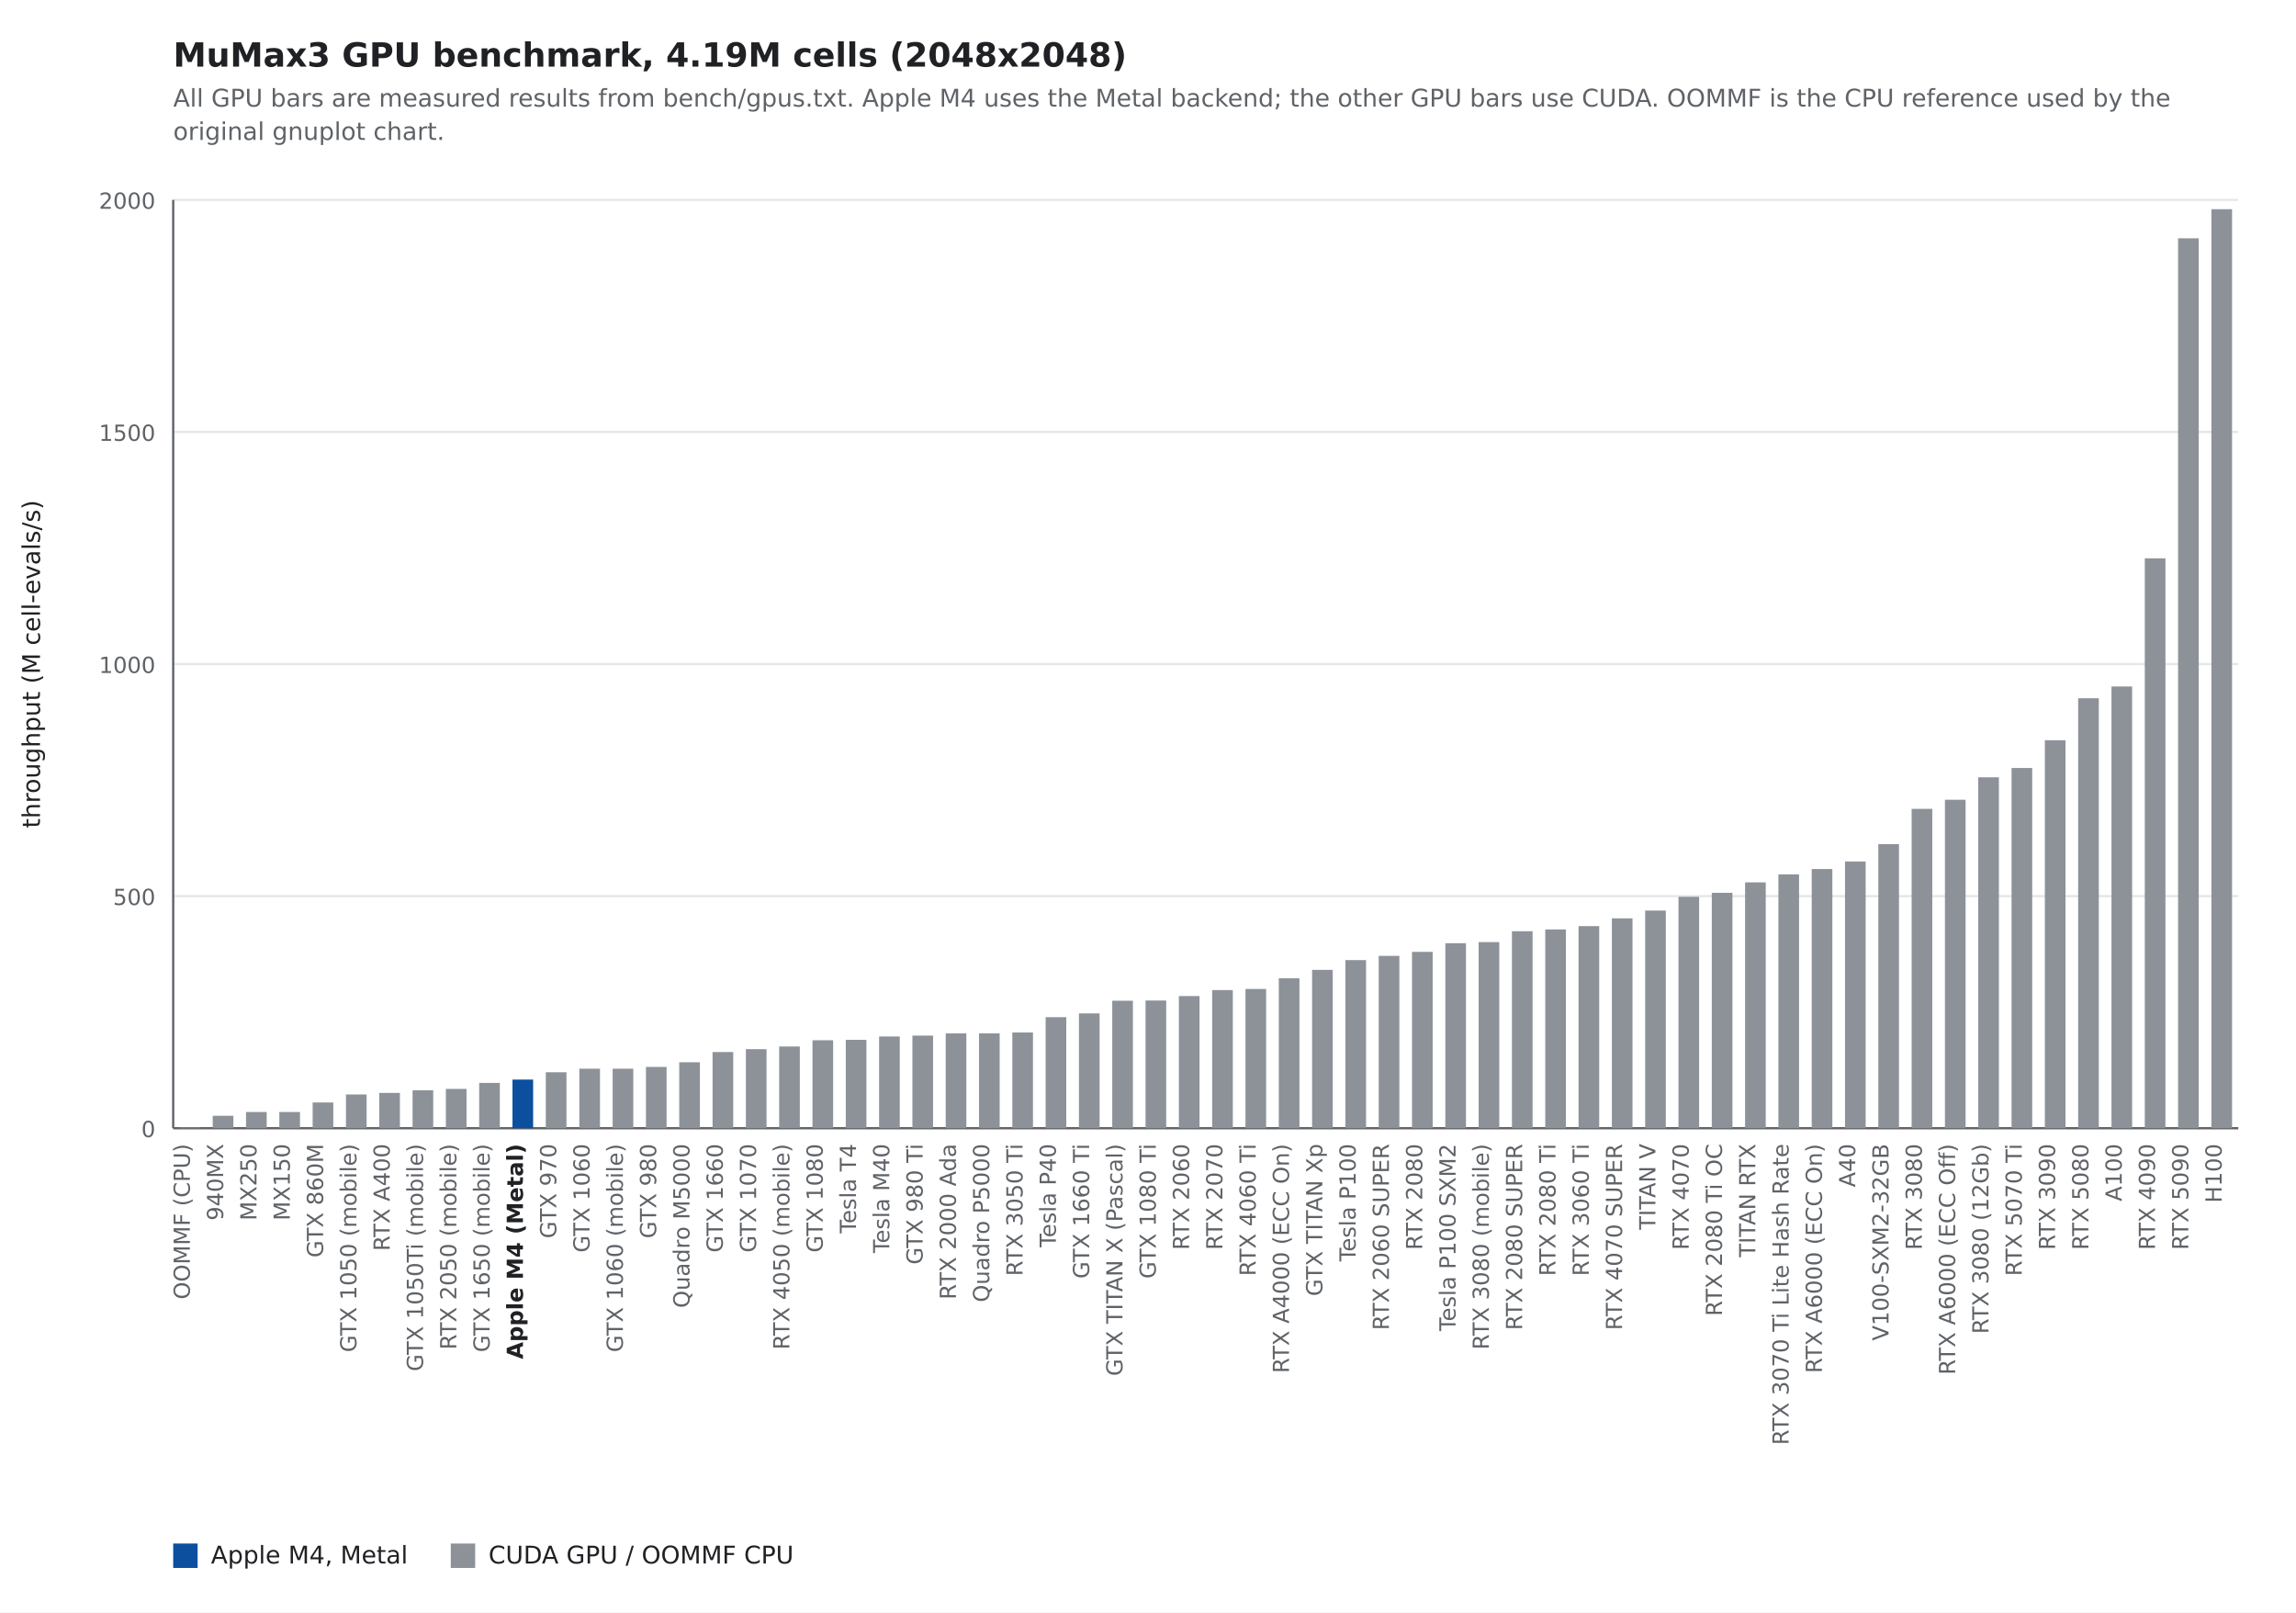
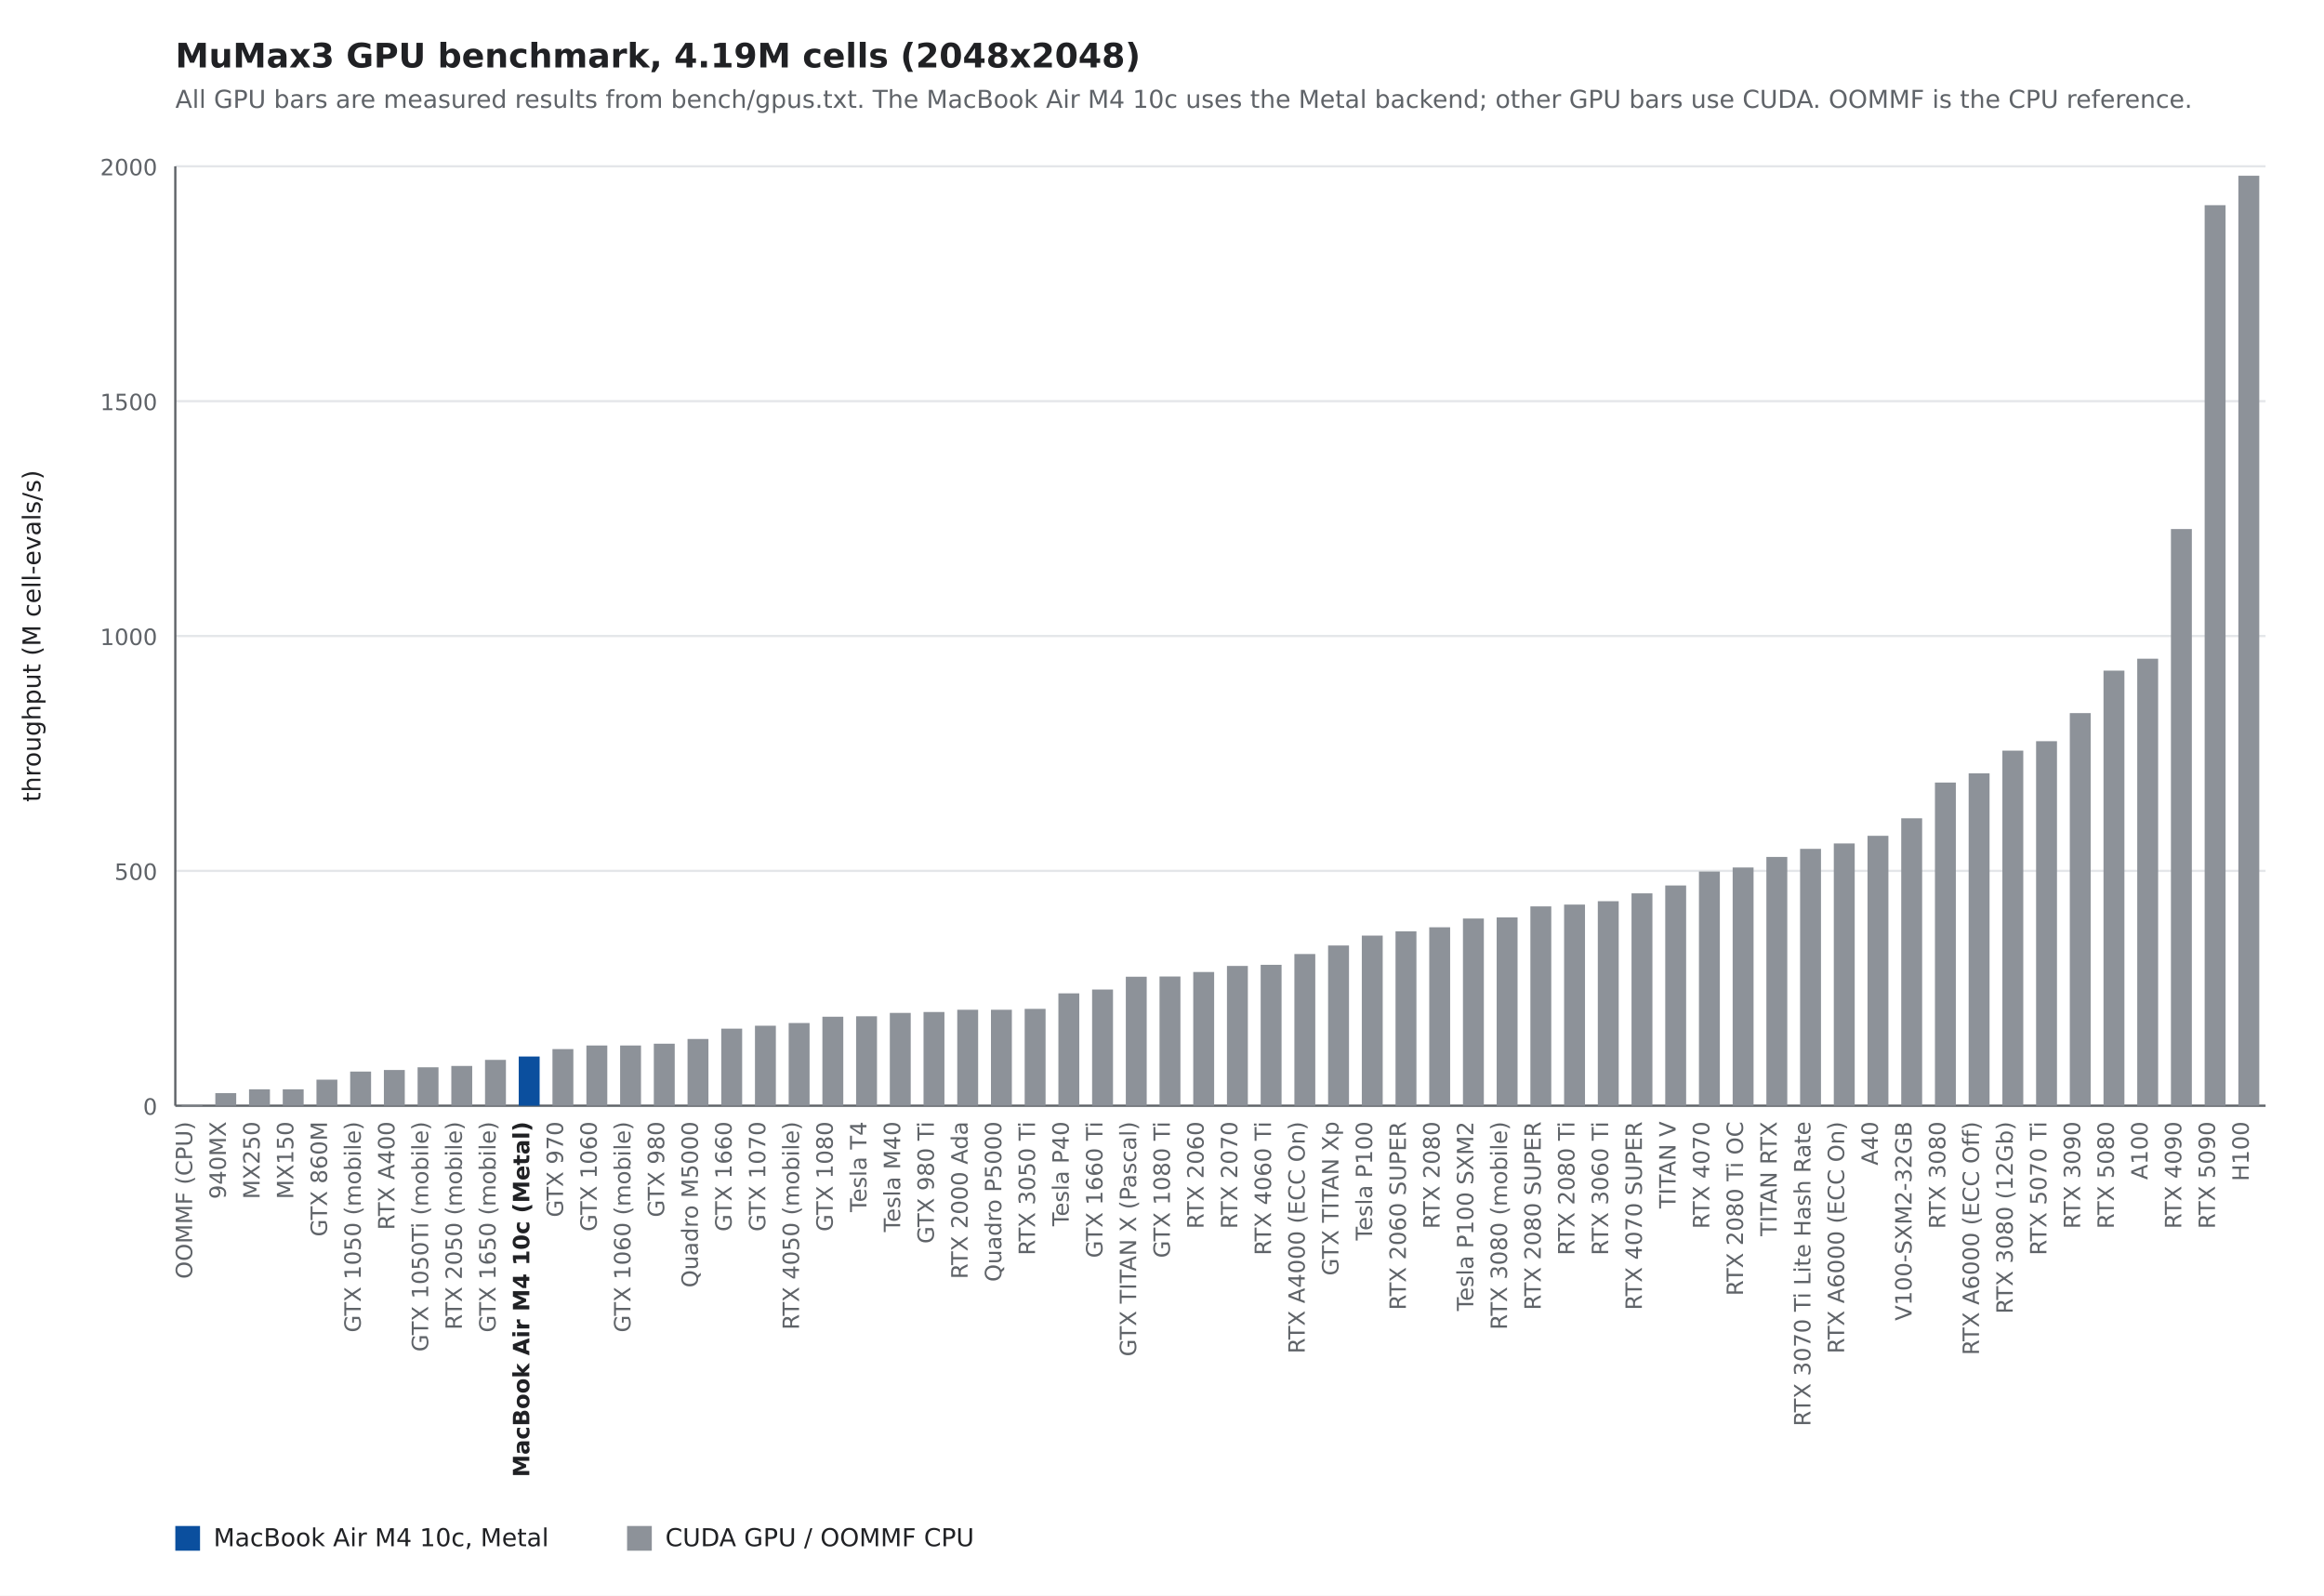
- <svg xmlns="http://www.w3.org/2000/svg" width="1034" height="726" viewBox="0 0 1034 726">
+ <svg xmlns="http://www.w3.org/2000/svg" width="1034" height="710" viewBox="0 0 1034 710">
  <defs>
    <pattern id="hatch" width="5" height="5" patternTransform="rotate(45)" patternUnits="userSpaceOnUse">
      <line x1="0" y1="0" x2="0" y2="5" stroke="#ffffff" stroke-width="2.1" />
    </pattern>
  </defs>
-   <rect width="1034" height="726" fill="#ffffff" />
+   <rect width="1034" height="710" fill="#ffffff" />
  <text x="78" y="30" font-family="DejaVu Sans, Helvetica, Arial, sans-serif" font-size="15" font-weight="600" fill="#202124">MuMax3 GPU benchmark, 4.19M cells (2048x2048)</text>
-   <text x="78" y="48" font-family="DejaVu Sans, Helvetica, Arial, sans-serif" font-size="11" fill="#5f6368">All GPU bars are measured results from bench/gpus.txt. Apple M4 uses the Metal backend; the other GPU bars use CUDA. OOMMF is the CPU reference used by the</text>
-   <text x="78" y="63" font-family="DejaVu Sans, Helvetica, Arial, sans-serif" font-size="11" fill="#5f6368">original gnuplot chart.</text>
-   <line x1="78" y1="508.0" x2="1008" y2="508.0" stroke="#e4e6e9" stroke-width="1" />
-   <text x="70" y="512.0" font-family="DejaVu Sans, Helvetica, Arial, sans-serif" font-size="10" fill="#5f6368" text-anchor="end">0</text>
-   <line x1="78" y1="403.5" x2="1008" y2="403.5" stroke="#e4e6e9" stroke-width="1" />
-   <text x="70" y="407.5" font-family="DejaVu Sans, Helvetica, Arial, sans-serif" font-size="10" fill="#5f6368" text-anchor="end">500</text>
-   <line x1="78" y1="299.0" x2="1008" y2="299.0" stroke="#e4e6e9" stroke-width="1" />
-   <text x="70" y="303.0" font-family="DejaVu Sans, Helvetica, Arial, sans-serif" font-size="10" fill="#5f6368" text-anchor="end">1000</text>
-   <line x1="78" y1="194.5" x2="1008" y2="194.5" stroke="#e4e6e9" stroke-width="1" />
-   <text x="70" y="198.5" font-family="DejaVu Sans, Helvetica, Arial, sans-serif" font-size="10" fill="#5f6368" text-anchor="end">1500</text>
-   <line x1="78" y1="90.0" x2="1008" y2="90.0" stroke="#e4e6e9" stroke-width="1" />
-   <text x="70" y="94.0" font-family="DejaVu Sans, Helvetica, Arial, sans-serif" font-size="10" fill="#5f6368" text-anchor="end">2000</text>
-   <line x1="78" y1="90" x2="78" y2="508" stroke="#5f6368" stroke-width="1" />
-   <line x1="78" y1="508" x2="1008" y2="508" stroke="#5f6368" stroke-width="1" />
-   <text x="18" y="299.0" font-family="DejaVu Sans, Helvetica, Arial, sans-serif" font-size="11" fill="#202124" text-anchor="middle" transform="rotate(-90 18 299.0)">throughput (M cell-evals/s)</text>
-   <rect x="80.8" y="507.7" width="9.3" height="0.3" fill="#8d9299" />
-   <text x="85.5" y="515.0" font-family="DejaVu Sans, Helvetica, Arial, sans-serif" font-size="10" fill="#5f6368" text-anchor="end" transform="rotate(-90 85.5 515.0)">OOMMF (CPU)</text>
-   <rect x="95.8" y="502.4" width="9.3" height="5.6" fill="#8d9299" />
-   <text x="100.5" y="515.0" font-family="DejaVu Sans, Helvetica, Arial, sans-serif" font-size="10" fill="#5f6368" text-anchor="end" transform="rotate(-90 100.5 515.0)">940MX</text>
-   <rect x="110.8" y="500.7" width="9.3" height="7.3" fill="#8d9299" />
-   <text x="115.5" y="515.0" font-family="DejaVu Sans, Helvetica, Arial, sans-serif" font-size="10" fill="#5f6368" text-anchor="end" transform="rotate(-90 115.5 515.0)">MX250</text>
-   <rect x="125.8" y="500.7" width="9.3" height="7.3" fill="#8d9299" />
-   <text x="130.5" y="515.0" font-family="DejaVu Sans, Helvetica, Arial, sans-serif" font-size="10" fill="#5f6368" text-anchor="end" transform="rotate(-90 130.5 515.0)">MX150</text>
-   <rect x="140.8" y="496.4" width="9.3" height="11.6" fill="#8d9299" />
-   <text x="145.5" y="515.0" font-family="DejaVu Sans, Helvetica, Arial, sans-serif" font-size="10" fill="#5f6368" text-anchor="end" transform="rotate(-90 145.5 515.0)">GTX 860M</text>
-   <rect x="155.8" y="492.8" width="9.3" height="15.2" fill="#8d9299" />
-   <text x="160.5" y="515.0" font-family="DejaVu Sans, Helvetica, Arial, sans-serif" font-size="10" fill="#5f6368" text-anchor="end" transform="rotate(-90 160.5 515.0)">GTX 1050 (mobile)</text>
-   <rect x="170.8" y="492.1" width="9.3" height="15.9" fill="#8d9299" />
-   <text x="175.5" y="515.0" font-family="DejaVu Sans, Helvetica, Arial, sans-serif" font-size="10" fill="#5f6368" text-anchor="end" transform="rotate(-90 175.5 515.0)">RTX A400</text>
-   <rect x="185.8" y="490.9" width="9.3" height="17.1" fill="#8d9299" />
-   <text x="190.5" y="515.0" font-family="DejaVu Sans, Helvetica, Arial, sans-serif" font-size="10" fill="#5f6368" text-anchor="end" transform="rotate(-90 190.5 515.0)">GTX 1050Ti (mobile)</text>
-   <rect x="200.8" y="490.3" width="9.3" height="17.7" fill="#8d9299" />
-   <text x="205.5" y="515.0" font-family="DejaVu Sans, Helvetica, Arial, sans-serif" font-size="10" fill="#5f6368" text-anchor="end" transform="rotate(-90 205.5 515.0)">RTX 2050 (mobile)</text>
-   <rect x="215.8" y="487.6" width="9.3" height="20.4" fill="#8d9299" />
-   <text x="220.5" y="515.0" font-family="DejaVu Sans, Helvetica, Arial, sans-serif" font-size="10" fill="#5f6368" text-anchor="end" transform="rotate(-90 220.5 515.0)">GTX 1650 (mobile)</text>
-   <rect x="230.8" y="486.1" width="9.3" height="21.9" fill="#0b4f9e" />
-   <text x="235.5" y="515.0" font-family="DejaVu Sans, Helvetica, Arial, sans-serif" font-size="10" fill="#202124" font-weight="600" text-anchor="end" transform="rotate(-90 235.5 515.0)">Apple M4 (Metal)</text>
-   <rect x="245.8" y="482.8" width="9.3" height="25.2" fill="#8d9299" />
-   <text x="250.5" y="515.0" font-family="DejaVu Sans, Helvetica, Arial, sans-serif" font-size="10" fill="#5f6368" text-anchor="end" transform="rotate(-90 250.5 515.0)">GTX 970</text>
-   <rect x="260.9" y="481.2" width="9.3" height="26.8" fill="#8d9299" />
-   <text x="265.5" y="515.0" font-family="DejaVu Sans, Helvetica, Arial, sans-serif" font-size="10" fill="#5f6368" text-anchor="end" transform="rotate(-90 265.5 515.0)">GTX 1060</text>
-   <rect x="275.9" y="481.2" width="9.3" height="26.8" fill="#8d9299" />
-   <text x="280.5" y="515.0" font-family="DejaVu Sans, Helvetica, Arial, sans-serif" font-size="10" fill="#5f6368" text-anchor="end" transform="rotate(-90 280.5 515.0)">GTX 1060 (mobile)</text>
-   <rect x="290.9" y="480.4" width="9.3" height="27.6" fill="#8d9299" />
-   <text x="295.5" y="515.0" font-family="DejaVu Sans, Helvetica, Arial, sans-serif" font-size="10" fill="#5f6368" text-anchor="end" transform="rotate(-90 295.5 515.0)">GTX 980</text>
-   <rect x="305.9" y="478.3" width="9.3" height="29.7" fill="#8d9299" />
-   <text x="310.5" y="515.0" font-family="DejaVu Sans, Helvetica, Arial, sans-serif" font-size="10" fill="#5f6368" text-anchor="end" transform="rotate(-90 310.5 515.0)">Quadro M5000</text>
-   <rect x="320.9" y="473.7" width="9.3" height="34.3" fill="#8d9299" />
-   <text x="325.5" y="515.0" font-family="DejaVu Sans, Helvetica, Arial, sans-serif" font-size="10" fill="#5f6368" text-anchor="end" transform="rotate(-90 325.5 515.0)">GTX 1660</text>
-   <rect x="335.9" y="472.4" width="9.3" height="35.6" fill="#8d9299" />
-   <text x="340.5" y="515.0" font-family="DejaVu Sans, Helvetica, Arial, sans-serif" font-size="10" fill="#5f6368" text-anchor="end" transform="rotate(-90 340.5 515.0)">GTX 1070</text>
-   <rect x="350.9" y="471.2" width="9.3" height="36.8" fill="#8d9299" />
-   <text x="355.5" y="515.0" font-family="DejaVu Sans, Helvetica, Arial, sans-serif" font-size="10" fill="#5f6368" text-anchor="end" transform="rotate(-90 355.5 515.0)">RTX 4050 (mobile)</text>
-   <rect x="365.9" y="468.4" width="9.3" height="39.6" fill="#8d9299" />
-   <text x="370.5" y="515.0" font-family="DejaVu Sans, Helvetica, Arial, sans-serif" font-size="10" fill="#5f6368" text-anchor="end" transform="rotate(-90 370.5 515.0)">GTX 1080</text>
-   <rect x="380.9" y="468.2" width="9.3" height="39.8" fill="#8d9299" />
-   <text x="385.5" y="515.0" font-family="DejaVu Sans, Helvetica, Arial, sans-serif" font-size="10" fill="#5f6368" text-anchor="end" transform="rotate(-90 385.5 515.0)">Tesla T4</text>
-   <rect x="395.9" y="466.7" width="9.3" height="41.3" fill="#8d9299" />
-   <text x="400.5" y="515.0" font-family="DejaVu Sans, Helvetica, Arial, sans-serif" font-size="10" fill="#5f6368" text-anchor="end" transform="rotate(-90 400.5 515.0)">Tesla M40</text>
-   <rect x="410.9" y="466.3" width="9.3" height="41.7" fill="#8d9299" />
-   <text x="415.5" y="515.0" font-family="DejaVu Sans, Helvetica, Arial, sans-serif" font-size="10" fill="#5f6368" text-anchor="end" transform="rotate(-90 415.5 515.0)">GTX 980 Ti</text>
-   <rect x="425.9" y="465.3" width="9.3" height="42.7" fill="#8d9299" />
-   <text x="430.5" y="515.0" font-family="DejaVu Sans, Helvetica, Arial, sans-serif" font-size="10" fill="#5f6368" text-anchor="end" transform="rotate(-90 430.5 515.0)">RTX 2000 Ada</text>
-   <rect x="440.9" y="465.3" width="9.3" height="42.7" fill="#8d9299" />
-   <text x="445.5" y="515.0" font-family="DejaVu Sans, Helvetica, Arial, sans-serif" font-size="10" fill="#5f6368" text-anchor="end" transform="rotate(-90 445.5 515.0)">Quadro P5000</text>
-   <rect x="455.9" y="464.9" width="9.3" height="43.1" fill="#8d9299" />
-   <text x="460.5" y="515.0" font-family="DejaVu Sans, Helvetica, Arial, sans-serif" font-size="10" fill="#5f6368" text-anchor="end" transform="rotate(-90 460.5 515.0)">RTX 3050 Ti</text>
-   <rect x="470.9" y="458.0" width="9.3" height="50.0" fill="#8d9299" />
-   <text x="475.5" y="515.0" font-family="DejaVu Sans, Helvetica, Arial, sans-serif" font-size="10" fill="#5f6368" text-anchor="end" transform="rotate(-90 475.5 515.0)">Tesla P40</text>
-   <rect x="485.9" y="456.3" width="9.3" height="51.7" fill="#8d9299" />
-   <text x="490.5" y="515.0" font-family="DejaVu Sans, Helvetica, Arial, sans-serif" font-size="10" fill="#5f6368" text-anchor="end" transform="rotate(-90 490.5 515.0)">GTX 1660 Ti</text>
-   <rect x="500.9" y="450.6" width="9.3" height="57.4" fill="#8d9299" />
-   <text x="505.5" y="515.0" font-family="DejaVu Sans, Helvetica, Arial, sans-serif" font-size="10" fill="#5f6368" text-anchor="end" transform="rotate(-90 505.5 515.0)">GTX TITAN X (Pascal)</text>
-   <rect x="515.9" y="450.5" width="9.3" height="57.5" fill="#8d9299" />
-   <text x="520.5" y="515.0" font-family="DejaVu Sans, Helvetica, Arial, sans-serif" font-size="10" fill="#5f6368" text-anchor="end" transform="rotate(-90 520.5 515.0)">GTX 1080 Ti</text>
-   <rect x="530.9" y="448.5" width="9.3" height="59.5" fill="#8d9299" />
-   <text x="535.5" y="515.0" font-family="DejaVu Sans, Helvetica, Arial, sans-serif" font-size="10" fill="#5f6368" text-anchor="end" transform="rotate(-90 535.5 515.0)">RTX 2060</text>
-   <rect x="545.9" y="445.8" width="9.3" height="62.2" fill="#8d9299" />
-   <text x="550.5" y="515.0" font-family="DejaVu Sans, Helvetica, Arial, sans-serif" font-size="10" fill="#5f6368" text-anchor="end" transform="rotate(-90 550.5 515.0)">RTX 2070</text>
-   <rect x="560.9" y="445.3" width="9.3" height="62.7" fill="#8d9299" />
-   <text x="565.5" y="515.0" font-family="DejaVu Sans, Helvetica, Arial, sans-serif" font-size="10" fill="#5f6368" text-anchor="end" transform="rotate(-90 565.5 515.0)">RTX 4060 Ti</text>
-   <rect x="575.9" y="440.5" width="9.3" height="67.5" fill="#8d9299" />
-   <text x="580.5" y="515.0" font-family="DejaVu Sans, Helvetica, Arial, sans-serif" font-size="10" fill="#5f6368" text-anchor="end" transform="rotate(-90 580.5 515.0)">RTX A4000 (ECC On)</text>
-   <rect x="590.9" y="436.7" width="9.3" height="71.3" fill="#8d9299" />
-   <text x="595.5" y="515.0" font-family="DejaVu Sans, Helvetica, Arial, sans-serif" font-size="10" fill="#5f6368" text-anchor="end" transform="rotate(-90 595.5 515.0)">GTX TITAN Xp</text>
-   <rect x="605.9" y="432.3" width="9.3" height="75.7" fill="#8d9299" />
-   <text x="610.5" y="515.0" font-family="DejaVu Sans, Helvetica, Arial, sans-serif" font-size="10" fill="#5f6368" text-anchor="end" transform="rotate(-90 610.5 515.0)">Tesla P100</text>
-   <rect x="620.9" y="430.4" width="9.3" height="77.6" fill="#8d9299" />
-   <text x="625.5" y="515.0" font-family="DejaVu Sans, Helvetica, Arial, sans-serif" font-size="10" fill="#5f6368" text-anchor="end" transform="rotate(-90 625.5 515.0)">RTX 2060 SUPER</text>
-   <rect x="635.9" y="428.6" width="9.3" height="79.4" fill="#8d9299" />
-   <text x="640.5" y="515.0" font-family="DejaVu Sans, Helvetica, Arial, sans-serif" font-size="10" fill="#5f6368" text-anchor="end" transform="rotate(-90 640.5 515.0)">RTX 2080</text>
-   <rect x="650.9" y="424.7" width="9.3" height="83.3" fill="#8d9299" />
-   <text x="655.5" y="515.0" font-family="DejaVu Sans, Helvetica, Arial, sans-serif" font-size="10" fill="#5f6368" text-anchor="end" transform="rotate(-90 655.5 515.0)">Tesla P100 SXM2</text>
-   <rect x="665.9" y="424.2" width="9.3" height="83.8" fill="#8d9299" />
-   <text x="670.5" y="515.0" font-family="DejaVu Sans, Helvetica, Arial, sans-serif" font-size="10" fill="#5f6368" text-anchor="end" transform="rotate(-90 670.5 515.0)">RTX 3080 (mobile)</text>
-   <rect x="680.9" y="419.3" width="9.3" height="88.7" fill="#8d9299" />
-   <text x="685.5" y="515.0" font-family="DejaVu Sans, Helvetica, Arial, sans-serif" font-size="10" fill="#5f6368" text-anchor="end" transform="rotate(-90 685.5 515.0)">RTX 2080 SUPER</text>
-   <rect x="695.9" y="418.5" width="9.3" height="89.5" fill="#8d9299" />
-   <text x="700.5" y="515.0" font-family="DejaVu Sans, Helvetica, Arial, sans-serif" font-size="10" fill="#5f6368" text-anchor="end" transform="rotate(-90 700.5 515.0)">RTX 2080 Ti</text>
-   <rect x="710.9" y="417.0" width="9.3" height="91.0" fill="#8d9299" />
-   <text x="715.5" y="515.0" font-family="DejaVu Sans, Helvetica, Arial, sans-serif" font-size="10" fill="#5f6368" text-anchor="end" transform="rotate(-90 715.5 515.0)">RTX 3060 Ti</text>
-   <rect x="725.9" y="413.5" width="9.3" height="94.5" fill="#8d9299" />
-   <text x="730.5" y="515.0" font-family="DejaVu Sans, Helvetica, Arial, sans-serif" font-size="10" fill="#5f6368" text-anchor="end" transform="rotate(-90 730.5 515.0)">RTX 4070 SUPER</text>
-   <rect x="740.9" y="410.0" width="9.3" height="98.0" fill="#8d9299" />
-   <text x="745.5" y="515.0" font-family="DejaVu Sans, Helvetica, Arial, sans-serif" font-size="10" fill="#5f6368" text-anchor="end" transform="rotate(-90 745.5 515.0)">TITAN V</text>
-   <rect x="755.9" y="403.8" width="9.3" height="104.2" fill="#8d9299" />
-   <text x="760.5" y="515.0" font-family="DejaVu Sans, Helvetica, Arial, sans-serif" font-size="10" fill="#5f6368" text-anchor="end" transform="rotate(-90 760.5 515.0)">RTX 4070</text>
-   <rect x="770.9" y="402.0" width="9.3" height="106.0" fill="#8d9299" />
-   <text x="775.5" y="515.0" font-family="DejaVu Sans, Helvetica, Arial, sans-serif" font-size="10" fill="#5f6368" text-anchor="end" transform="rotate(-90 775.5 515.0)">RTX 2080 Ti OC</text>
-   <rect x="785.9" y="397.3" width="9.3" height="110.7" fill="#8d9299" />
-   <text x="790.5" y="515.0" font-family="DejaVu Sans, Helvetica, Arial, sans-serif" font-size="10" fill="#5f6368" text-anchor="end" transform="rotate(-90 790.5 515.0)">TITAN RTX</text>
-   <rect x="800.9" y="393.7" width="9.3" height="114.3" fill="#8d9299" />
-   <text x="805.5" y="515.0" font-family="DejaVu Sans, Helvetica, Arial, sans-serif" font-size="10" fill="#5f6368" text-anchor="end" transform="rotate(-90 805.5 515.0)">RTX 3070 Ti Lite Hash Rate</text>
-   <rect x="815.9" y="391.3" width="9.3" height="116.7" fill="#8d9299" />
-   <text x="820.5" y="515.0" font-family="DejaVu Sans, Helvetica, Arial, sans-serif" font-size="10" fill="#5f6368" text-anchor="end" transform="rotate(-90 820.5 515.0)">RTX A6000 (ECC On)</text>
-   <rect x="830.9" y="387.9" width="9.3" height="120.1" fill="#8d9299" />
-   <text x="835.5" y="515.0" font-family="DejaVu Sans, Helvetica, Arial, sans-serif" font-size="10" fill="#5f6368" text-anchor="end" transform="rotate(-90 835.5 515.0)">A40</text>
-   <rect x="845.9" y="380.1" width="9.3" height="127.9" fill="#8d9299" />
-   <text x="850.5" y="515.0" font-family="DejaVu Sans, Helvetica, Arial, sans-serif" font-size="10" fill="#5f6368" text-anchor="end" transform="rotate(-90 850.5 515.0)">V100-SXM2-32GB</text>
-   <rect x="860.9" y="364.2" width="9.3" height="143.8" fill="#8d9299" />
-   <text x="865.5" y="515.0" font-family="DejaVu Sans, Helvetica, Arial, sans-serif" font-size="10" fill="#5f6368" text-anchor="end" transform="rotate(-90 865.5 515.0)">RTX 3080</text>
-   <rect x="875.9" y="360.1" width="9.3" height="147.9" fill="#8d9299" />
-   <text x="880.5" y="515.0" font-family="DejaVu Sans, Helvetica, Arial, sans-serif" font-size="10" fill="#5f6368" text-anchor="end" transform="rotate(-90 880.5 515.0)">RTX A6000 (ECC Off)</text>
-   <rect x="890.9" y="350.0" width="9.3" height="158.0" fill="#8d9299" />
-   <text x="895.5" y="515.0" font-family="DejaVu Sans, Helvetica, Arial, sans-serif" font-size="10" fill="#5f6368" text-anchor="end" transform="rotate(-90 895.5 515.0)">RTX 3080 (12Gb)</text>
-   <rect x="905.9" y="345.8" width="9.3" height="162.2" fill="#8d9299" />
-   <text x="910.5" y="515.0" font-family="DejaVu Sans, Helvetica, Arial, sans-serif" font-size="10" fill="#5f6368" text-anchor="end" transform="rotate(-90 910.5 515.0)">RTX 5070 Ti</text>
-   <rect x="920.9" y="333.3" width="9.3" height="174.7" fill="#8d9299" />
-   <text x="925.5" y="515.0" font-family="DejaVu Sans, Helvetica, Arial, sans-serif" font-size="10" fill="#5f6368" text-anchor="end" transform="rotate(-90 925.5 515.0)">RTX 3090</text>
-   <rect x="935.9" y="314.4" width="9.3" height="193.6" fill="#8d9299" />
-   <text x="940.5" y="515.0" font-family="DejaVu Sans, Helvetica, Arial, sans-serif" font-size="10" fill="#5f6368" text-anchor="end" transform="rotate(-90 940.5 515.0)">RTX 5080</text>
-   <rect x="950.9" y="309.1" width="9.3" height="198.9" fill="#8d9299" />
-   <text x="955.5" y="515.0" font-family="DejaVu Sans, Helvetica, Arial, sans-serif" font-size="10" fill="#5f6368" text-anchor="end" transform="rotate(-90 955.5 515.0)">A100</text>
-   <rect x="965.9" y="251.4" width="9.3" height="256.6" fill="#8d9299" />
-   <text x="970.5" y="515.0" font-family="DejaVu Sans, Helvetica, Arial, sans-serif" font-size="10" fill="#5f6368" text-anchor="end" transform="rotate(-90 970.5 515.0)">RTX 4090</text>
-   <rect x="980.9" y="107.3" width="9.3" height="400.7" fill="#8d9299" />
-   <text x="985.5" y="515.0" font-family="DejaVu Sans, Helvetica, Arial, sans-serif" font-size="10" fill="#5f6368" text-anchor="end" transform="rotate(-90 985.5 515.0)">RTX 5090</text>
-   <rect x="995.9" y="94.2" width="9.3" height="413.8" fill="#8d9299" />
-   <text x="1000.5" y="515.0" font-family="DejaVu Sans, Helvetica, Arial, sans-serif" font-size="10" fill="#5f6368" text-anchor="end" transform="rotate(-90 1000.5 515.0)">H100</text>
-   <rect x="78" y="695" width="11" height="11" fill="#0b4f9e" />
-   <text x="95" y="704" font-family="DejaVu Sans, Helvetica, Arial, sans-serif" font-size="11" fill="#202124">Apple M4, Metal</text>
-   <rect x="203.0" y="695" width="11" height="11" fill="#8d9299" />
-   <text x="220.0" y="704" font-family="DejaVu Sans, Helvetica, Arial, sans-serif" font-size="11" fill="#202124">CUDA GPU / OOMMF CPU</text>
+   <text x="78" y="48" font-family="DejaVu Sans, Helvetica, Arial, sans-serif" font-size="11" fill="#5f6368">All GPU bars are measured results from bench/gpus.txt. The MacBook Air M4 10c uses the Metal backend; other GPU bars use CUDA. OOMMF is the CPU reference.</text>
+   <line x1="78" y1="492.0" x2="1008.0" y2="492.0" stroke="#e4e6e9" stroke-width="1" />
+   <text x="70" y="496.0" font-family="DejaVu Sans, Helvetica, Arial, sans-serif" font-size="10" fill="#5f6368" text-anchor="end">0</text>
+   <line x1="78" y1="387.5" x2="1008.0" y2="387.5" stroke="#e4e6e9" stroke-width="1" />
+   <text x="70" y="391.5" font-family="DejaVu Sans, Helvetica, Arial, sans-serif" font-size="10" fill="#5f6368" text-anchor="end">500</text>
+   <line x1="78" y1="283.0" x2="1008.0" y2="283.0" stroke="#e4e6e9" stroke-width="1" />
+   <text x="70" y="287.0" font-family="DejaVu Sans, Helvetica, Arial, sans-serif" font-size="10" fill="#5f6368" text-anchor="end">1000</text>
+   <line x1="78" y1="178.5" x2="1008.0" y2="178.5" stroke="#e4e6e9" stroke-width="1" />
+   <text x="70" y="182.5" font-family="DejaVu Sans, Helvetica, Arial, sans-serif" font-size="10" fill="#5f6368" text-anchor="end">1500</text>
+   <line x1="78" y1="74.0" x2="1008.0" y2="74.0" stroke="#e4e6e9" stroke-width="1" />
+   <text x="70" y="78.0" font-family="DejaVu Sans, Helvetica, Arial, sans-serif" font-size="10" fill="#5f6368" text-anchor="end">2000</text>
+   <line x1="78" y1="74" x2="78" y2="492" stroke="#5f6368" stroke-width="1" />
+   <line x1="78" y1="492" x2="1008.0" y2="492" stroke="#5f6368" stroke-width="1" />
+   <text x="18" y="283.0" font-family="DejaVu Sans, Helvetica, Arial, sans-serif" font-size="11" fill="#202124" text-anchor="middle" transform="rotate(-90 18 283.0)">throughput (M cell-evals/s)</text>
+   <g>
+     <rect x="80.8" y="491.7" width="9.3" height="0.3" fill="#8d9299" />
+   </g>
+   <text x="85.5" y="499.0" font-family="DejaVu Sans, Helvetica, Arial, sans-serif" font-size="10" fill="#5f6368" text-anchor="end" transform="rotate(-90 85.5 499.0)">OOMMF (CPU)</text>
+   <g>
+     <rect x="95.8" y="486.4" width="9.3" height="5.6" fill="#8d9299" />
+   </g>
+   <text x="100.5" y="499.0" font-family="DejaVu Sans, Helvetica, Arial, sans-serif" font-size="10" fill="#5f6368" text-anchor="end" transform="rotate(-90 100.5 499.0)">940MX</text>
+   <g>
+     <rect x="110.8" y="484.7" width="9.3" height="7.3" fill="#8d9299" />
+   </g>
+   <text x="115.5" y="499.0" font-family="DejaVu Sans, Helvetica, Arial, sans-serif" font-size="10" fill="#5f6368" text-anchor="end" transform="rotate(-90 115.5 499.0)">MX250</text>
+   <g>
+     <rect x="125.8" y="484.7" width="9.3" height="7.3" fill="#8d9299" />
+   </g>
+   <text x="130.5" y="499.0" font-family="DejaVu Sans, Helvetica, Arial, sans-serif" font-size="10" fill="#5f6368" text-anchor="end" transform="rotate(-90 130.5 499.0)">MX150</text>
+   <g>
+     <rect x="140.8" y="480.4" width="9.3" height="11.6" fill="#8d9299" />
+   </g>
+   <text x="145.5" y="499.0" font-family="DejaVu Sans, Helvetica, Arial, sans-serif" font-size="10" fill="#5f6368" text-anchor="end" transform="rotate(-90 145.5 499.0)">GTX 860M</text>
+   <g>
+     <rect x="155.8" y="476.8" width="9.3" height="15.2" fill="#8d9299" />
+   </g>
+   <text x="160.5" y="499.0" font-family="DejaVu Sans, Helvetica, Arial, sans-serif" font-size="10" fill="#5f6368" text-anchor="end" transform="rotate(-90 160.5 499.0)">GTX 1050 (mobile)</text>
+   <g>
+     <rect x="170.8" y="476.1" width="9.3" height="15.9" fill="#8d9299" />
+   </g>
+   <text x="175.5" y="499.0" font-family="DejaVu Sans, Helvetica, Arial, sans-serif" font-size="10" fill="#5f6368" text-anchor="end" transform="rotate(-90 175.5 499.0)">RTX A400</text>
+   <g>
+     <rect x="185.8" y="474.9" width="9.3" height="17.1" fill="#8d9299" />
+   </g>
+   <text x="190.5" y="499.0" font-family="DejaVu Sans, Helvetica, Arial, sans-serif" font-size="10" fill="#5f6368" text-anchor="end" transform="rotate(-90 190.5 499.0)">GTX 1050Ti (mobile)</text>
+   <g>
+     <rect x="200.8" y="474.3" width="9.3" height="17.7" fill="#8d9299" />
+   </g>
+   <text x="205.5" y="499.0" font-family="DejaVu Sans, Helvetica, Arial, sans-serif" font-size="10" fill="#5f6368" text-anchor="end" transform="rotate(-90 205.5 499.0)">RTX 2050 (mobile)</text>
+   <g>
+     <rect x="215.8" y="471.6" width="9.3" height="20.4" fill="#8d9299" />
+   </g>
+   <text x="220.5" y="499.0" font-family="DejaVu Sans, Helvetica, Arial, sans-serif" font-size="10" fill="#5f6368" text-anchor="end" transform="rotate(-90 220.5 499.0)">GTX 1650 (mobile)</text>
+   <g>
+     <rect x="230.8" y="470.1" width="9.3" height="21.9" fill="#0b4f9e" />
+   </g>
+   <text x="235.5" y="499.0" font-family="DejaVu Sans, Helvetica, Arial, sans-serif" font-size="10" fill="#202124" font-weight="600" text-anchor="end" transform="rotate(-90 235.5 499.0)">MacBook Air M4 10c (Metal)</text>
+   <g>
+     <rect x="245.8" y="466.8" width="9.3" height="25.2" fill="#8d9299" />
+   </g>
+   <text x="250.5" y="499.0" font-family="DejaVu Sans, Helvetica, Arial, sans-serif" font-size="10" fill="#5f6368" text-anchor="end" transform="rotate(-90 250.5 499.0)">GTX 970</text>
+   <g>
+     <rect x="260.9" y="465.2" width="9.3" height="26.8" fill="#8d9299" />
+   </g>
+   <text x="265.5" y="499.0" font-family="DejaVu Sans, Helvetica, Arial, sans-serif" font-size="10" fill="#5f6368" text-anchor="end" transform="rotate(-90 265.5 499.0)">GTX 1060</text>
+   <g>
+     <rect x="275.9" y="465.2" width="9.3" height="26.8" fill="#8d9299" />
+   </g>
+   <text x="280.5" y="499.0" font-family="DejaVu Sans, Helvetica, Arial, sans-serif" font-size="10" fill="#5f6368" text-anchor="end" transform="rotate(-90 280.5 499.0)">GTX 1060 (mobile)</text>
+   <g>
+     <rect x="290.9" y="464.4" width="9.3" height="27.6" fill="#8d9299" />
+   </g>
+   <text x="295.5" y="499.0" font-family="DejaVu Sans, Helvetica, Arial, sans-serif" font-size="10" fill="#5f6368" text-anchor="end" transform="rotate(-90 295.5 499.0)">GTX 980</text>
+   <g>
+     <rect x="305.9" y="462.3" width="9.3" height="29.7" fill="#8d9299" />
+   </g>
+   <text x="310.5" y="499.0" font-family="DejaVu Sans, Helvetica, Arial, sans-serif" font-size="10" fill="#5f6368" text-anchor="end" transform="rotate(-90 310.5 499.0)">Quadro M5000</text>
+   <g>
+     <rect x="320.9" y="457.7" width="9.3" height="34.3" fill="#8d9299" />
+   </g>
+   <text x="325.5" y="499.0" font-family="DejaVu Sans, Helvetica, Arial, sans-serif" font-size="10" fill="#5f6368" text-anchor="end" transform="rotate(-90 325.5 499.0)">GTX 1660</text>
+   <g>
+     <rect x="335.9" y="456.4" width="9.3" height="35.6" fill="#8d9299" />
+   </g>
+   <text x="340.5" y="499.0" font-family="DejaVu Sans, Helvetica, Arial, sans-serif" font-size="10" fill="#5f6368" text-anchor="end" transform="rotate(-90 340.5 499.0)">GTX 1070</text>
+   <g>
+     <rect x="350.9" y="455.2" width="9.3" height="36.8" fill="#8d9299" />
+   </g>
+   <text x="355.5" y="499.0" font-family="DejaVu Sans, Helvetica, Arial, sans-serif" font-size="10" fill="#5f6368" text-anchor="end" transform="rotate(-90 355.5 499.0)">RTX 4050 (mobile)</text>
+   <g>
+     <rect x="365.9" y="452.4" width="9.3" height="39.6" fill="#8d9299" />
+   </g>
+   <text x="370.5" y="499.0" font-family="DejaVu Sans, Helvetica, Arial, sans-serif" font-size="10" fill="#5f6368" text-anchor="end" transform="rotate(-90 370.5 499.0)">GTX 1080</text>
+   <g>
+     <rect x="380.9" y="452.2" width="9.3" height="39.8" fill="#8d9299" />
+   </g>
+   <text x="385.5" y="499.0" font-family="DejaVu Sans, Helvetica, Arial, sans-serif" font-size="10" fill="#5f6368" text-anchor="end" transform="rotate(-90 385.5 499.0)">Tesla T4</text>
+   <g>
+     <rect x="395.9" y="450.7" width="9.3" height="41.3" fill="#8d9299" />
+   </g>
+   <text x="400.5" y="499.0" font-family="DejaVu Sans, Helvetica, Arial, sans-serif" font-size="10" fill="#5f6368" text-anchor="end" transform="rotate(-90 400.5 499.0)">Tesla M40</text>
+   <g>
+     <rect x="410.9" y="450.3" width="9.3" height="41.7" fill="#8d9299" />
+   </g>
+   <text x="415.5" y="499.0" font-family="DejaVu Sans, Helvetica, Arial, sans-serif" font-size="10" fill="#5f6368" text-anchor="end" transform="rotate(-90 415.5 499.0)">GTX 980 Ti</text>
+   <g>
+     <rect x="425.9" y="449.3" width="9.3" height="42.7" fill="#8d9299" />
+   </g>
+   <text x="430.5" y="499.0" font-family="DejaVu Sans, Helvetica, Arial, sans-serif" font-size="10" fill="#5f6368" text-anchor="end" transform="rotate(-90 430.5 499.0)">RTX 2000 Ada</text>
+   <g>
+     <rect x="440.9" y="449.3" width="9.3" height="42.7" fill="#8d9299" />
+   </g>
+   <text x="445.5" y="499.0" font-family="DejaVu Sans, Helvetica, Arial, sans-serif" font-size="10" fill="#5f6368" text-anchor="end" transform="rotate(-90 445.5 499.0)">Quadro P5000</text>
+   <g>
+     <rect x="455.9" y="448.9" width="9.3" height="43.1" fill="#8d9299" />
+   </g>
+   <text x="460.5" y="499.0" font-family="DejaVu Sans, Helvetica, Arial, sans-serif" font-size="10" fill="#5f6368" text-anchor="end" transform="rotate(-90 460.5 499.0)">RTX 3050 Ti</text>
+   <g>
+     <rect x="470.9" y="442.0" width="9.3" height="50.0" fill="#8d9299" />
+   </g>
+   <text x="475.5" y="499.0" font-family="DejaVu Sans, Helvetica, Arial, sans-serif" font-size="10" fill="#5f6368" text-anchor="end" transform="rotate(-90 475.5 499.0)">Tesla P40</text>
+   <g>
+     <rect x="485.9" y="440.3" width="9.3" height="51.7" fill="#8d9299" />
+   </g>
+   <text x="490.5" y="499.0" font-family="DejaVu Sans, Helvetica, Arial, sans-serif" font-size="10" fill="#5f6368" text-anchor="end" transform="rotate(-90 490.5 499.0)">GTX 1660 Ti</text>
+   <g>
+     <rect x="500.9" y="434.6" width="9.3" height="57.4" fill="#8d9299" />
+   </g>
+   <text x="505.5" y="499.0" font-family="DejaVu Sans, Helvetica, Arial, sans-serif" font-size="10" fill="#5f6368" text-anchor="end" transform="rotate(-90 505.5 499.0)">GTX TITAN X (Pascal)</text>
+   <g>
+     <rect x="515.9" y="434.5" width="9.3" height="57.5" fill="#8d9299" />
+   </g>
+   <text x="520.5" y="499.0" font-family="DejaVu Sans, Helvetica, Arial, sans-serif" font-size="10" fill="#5f6368" text-anchor="end" transform="rotate(-90 520.5 499.0)">GTX 1080 Ti</text>
+   <g>
+     <rect x="530.9" y="432.5" width="9.3" height="59.5" fill="#8d9299" />
+   </g>
+   <text x="535.5" y="499.0" font-family="DejaVu Sans, Helvetica, Arial, sans-serif" font-size="10" fill="#5f6368" text-anchor="end" transform="rotate(-90 535.5 499.0)">RTX 2060</text>
+   <g>
+     <rect x="545.9" y="429.8" width="9.3" height="62.2" fill="#8d9299" />
+   </g>
+   <text x="550.5" y="499.0" font-family="DejaVu Sans, Helvetica, Arial, sans-serif" font-size="10" fill="#5f6368" text-anchor="end" transform="rotate(-90 550.5 499.0)">RTX 2070</text>
+   <g>
+     <rect x="560.9" y="429.3" width="9.3" height="62.7" fill="#8d9299" />
+   </g>
+   <text x="565.5" y="499.0" font-family="DejaVu Sans, Helvetica, Arial, sans-serif" font-size="10" fill="#5f6368" text-anchor="end" transform="rotate(-90 565.5 499.0)">RTX 4060 Ti</text>
+   <g>
+     <rect x="575.9" y="424.5" width="9.3" height="67.5" fill="#8d9299" />
+   </g>
+   <text x="580.5" y="499.0" font-family="DejaVu Sans, Helvetica, Arial, sans-serif" font-size="10" fill="#5f6368" text-anchor="end" transform="rotate(-90 580.5 499.0)">RTX A4000 (ECC On)</text>
+   <g>
+     <rect x="590.9" y="420.7" width="9.3" height="71.3" fill="#8d9299" />
+   </g>
+   <text x="595.5" y="499.0" font-family="DejaVu Sans, Helvetica, Arial, sans-serif" font-size="10" fill="#5f6368" text-anchor="end" transform="rotate(-90 595.5 499.0)">GTX TITAN Xp</text>
+   <g>
+     <rect x="605.9" y="416.3" width="9.3" height="75.7" fill="#8d9299" />
+   </g>
+   <text x="610.5" y="499.0" font-family="DejaVu Sans, Helvetica, Arial, sans-serif" font-size="10" fill="#5f6368" text-anchor="end" transform="rotate(-90 610.5 499.0)">Tesla P100</text>
+   <g>
+     <rect x="620.9" y="414.4" width="9.3" height="77.6" fill="#8d9299" />
+   </g>
+   <text x="625.5" y="499.0" font-family="DejaVu Sans, Helvetica, Arial, sans-serif" font-size="10" fill="#5f6368" text-anchor="end" transform="rotate(-90 625.5 499.0)">RTX 2060 SUPER</text>
+   <g>
+     <rect x="635.9" y="412.6" width="9.3" height="79.4" fill="#8d9299" />
+   </g>
+   <text x="640.5" y="499.0" font-family="DejaVu Sans, Helvetica, Arial, sans-serif" font-size="10" fill="#5f6368" text-anchor="end" transform="rotate(-90 640.5 499.0)">RTX 2080</text>
+   <g>
+     <rect x="650.9" y="408.7" width="9.3" height="83.3" fill="#8d9299" />
+   </g>
+   <text x="655.5" y="499.0" font-family="DejaVu Sans, Helvetica, Arial, sans-serif" font-size="10" fill="#5f6368" text-anchor="end" transform="rotate(-90 655.5 499.0)">Tesla P100 SXM2</text>
+   <g>
+     <rect x="665.9" y="408.2" width="9.3" height="83.8" fill="#8d9299" />
+   </g>
+   <text x="670.5" y="499.0" font-family="DejaVu Sans, Helvetica, Arial, sans-serif" font-size="10" fill="#5f6368" text-anchor="end" transform="rotate(-90 670.5 499.0)">RTX 3080 (mobile)</text>
+   <g>
+     <rect x="680.9" y="403.3" width="9.3" height="88.7" fill="#8d9299" />
+   </g>
+   <text x="685.5" y="499.0" font-family="DejaVu Sans, Helvetica, Arial, sans-serif" font-size="10" fill="#5f6368" text-anchor="end" transform="rotate(-90 685.5 499.0)">RTX 2080 SUPER</text>
+   <g>
+     <rect x="695.9" y="402.5" width="9.3" height="89.5" fill="#8d9299" />
+   </g>
+   <text x="700.5" y="499.0" font-family="DejaVu Sans, Helvetica, Arial, sans-serif" font-size="10" fill="#5f6368" text-anchor="end" transform="rotate(-90 700.5 499.0)">RTX 2080 Ti</text>
+   <g>
+     <rect x="710.9" y="401.0" width="9.3" height="91.0" fill="#8d9299" />
+   </g>
+   <text x="715.5" y="499.0" font-family="DejaVu Sans, Helvetica, Arial, sans-serif" font-size="10" fill="#5f6368" text-anchor="end" transform="rotate(-90 715.5 499.0)">RTX 3060 Ti</text>
+   <g>
+     <rect x="725.9" y="397.5" width="9.3" height="94.5" fill="#8d9299" />
+   </g>
+   <text x="730.5" y="499.0" font-family="DejaVu Sans, Helvetica, Arial, sans-serif" font-size="10" fill="#5f6368" text-anchor="end" transform="rotate(-90 730.5 499.0)">RTX 4070 SUPER</text>
+   <g>
+     <rect x="740.9" y="394.0" width="9.3" height="98.0" fill="#8d9299" />
+   </g>
+   <text x="745.5" y="499.0" font-family="DejaVu Sans, Helvetica, Arial, sans-serif" font-size="10" fill="#5f6368" text-anchor="end" transform="rotate(-90 745.5 499.0)">TITAN V</text>
+   <g>
+     <rect x="755.9" y="387.8" width="9.3" height="104.2" fill="#8d9299" />
+   </g>
+   <text x="760.5" y="499.0" font-family="DejaVu Sans, Helvetica, Arial, sans-serif" font-size="10" fill="#5f6368" text-anchor="end" transform="rotate(-90 760.5 499.0)">RTX 4070</text>
+   <g>
+     <rect x="770.9" y="386.0" width="9.3" height="106.0" fill="#8d9299" />
+   </g>
+   <text x="775.5" y="499.0" font-family="DejaVu Sans, Helvetica, Arial, sans-serif" font-size="10" fill="#5f6368" text-anchor="end" transform="rotate(-90 775.5 499.0)">RTX 2080 Ti OC</text>
+   <g>
+     <rect x="785.9" y="381.3" width="9.3" height="110.7" fill="#8d9299" />
+   </g>
+   <text x="790.5" y="499.0" font-family="DejaVu Sans, Helvetica, Arial, sans-serif" font-size="10" fill="#5f6368" text-anchor="end" transform="rotate(-90 790.5 499.0)">TITAN RTX</text>
+   <g>
+     <rect x="800.9" y="377.7" width="9.3" height="114.3" fill="#8d9299" />
+   </g>
+   <text x="805.5" y="499.0" font-family="DejaVu Sans, Helvetica, Arial, sans-serif" font-size="10" fill="#5f6368" text-anchor="end" transform="rotate(-90 805.5 499.0)">RTX 3070 Ti Lite Hash Rate</text>
+   <g>
+     <rect x="815.9" y="375.3" width="9.3" height="116.7" fill="#8d9299" />
+   </g>
+   <text x="820.5" y="499.0" font-family="DejaVu Sans, Helvetica, Arial, sans-serif" font-size="10" fill="#5f6368" text-anchor="end" transform="rotate(-90 820.5 499.0)">RTX A6000 (ECC On)</text>
+   <g>
+     <rect x="830.9" y="371.9" width="9.3" height="120.1" fill="#8d9299" />
+   </g>
+   <text x="835.5" y="499.0" font-family="DejaVu Sans, Helvetica, Arial, sans-serif" font-size="10" fill="#5f6368" text-anchor="end" transform="rotate(-90 835.5 499.0)">A40</text>
+   <g>
+     <rect x="845.9" y="364.1" width="9.3" height="127.9" fill="#8d9299" />
+   </g>
+   <text x="850.5" y="499.0" font-family="DejaVu Sans, Helvetica, Arial, sans-serif" font-size="10" fill="#5f6368" text-anchor="end" transform="rotate(-90 850.5 499.0)">V100-SXM2-32GB</text>
+   <g>
+     <rect x="860.9" y="348.2" width="9.3" height="143.8" fill="#8d9299" />
+   </g>
+   <text x="865.5" y="499.0" font-family="DejaVu Sans, Helvetica, Arial, sans-serif" font-size="10" fill="#5f6368" text-anchor="end" transform="rotate(-90 865.5 499.0)">RTX 3080</text>
+   <g>
+     <rect x="875.9" y="344.1" width="9.3" height="147.9" fill="#8d9299" />
+   </g>
+   <text x="880.5" y="499.0" font-family="DejaVu Sans, Helvetica, Arial, sans-serif" font-size="10" fill="#5f6368" text-anchor="end" transform="rotate(-90 880.5 499.0)">RTX A6000 (ECC Off)</text>
+   <g>
+     <rect x="890.9" y="334.0" width="9.3" height="158.0" fill="#8d9299" />
+   </g>
+   <text x="895.5" y="499.0" font-family="DejaVu Sans, Helvetica, Arial, sans-serif" font-size="10" fill="#5f6368" text-anchor="end" transform="rotate(-90 895.5 499.0)">RTX 3080 (12Gb)</text>
+   <g>
+     <rect x="905.9" y="329.8" width="9.3" height="162.2" fill="#8d9299" />
+   </g>
+   <text x="910.5" y="499.0" font-family="DejaVu Sans, Helvetica, Arial, sans-serif" font-size="10" fill="#5f6368" text-anchor="end" transform="rotate(-90 910.5 499.0)">RTX 5070 Ti</text>
+   <g>
+     <rect x="920.9" y="317.3" width="9.3" height="174.7" fill="#8d9299" />
+   </g>
+   <text x="925.5" y="499.0" font-family="DejaVu Sans, Helvetica, Arial, sans-serif" font-size="10" fill="#5f6368" text-anchor="end" transform="rotate(-90 925.5 499.0)">RTX 3090</text>
+   <g>
+     <rect x="935.9" y="298.4" width="9.3" height="193.6" fill="#8d9299" />
+   </g>
+   <text x="940.5" y="499.0" font-family="DejaVu Sans, Helvetica, Arial, sans-serif" font-size="10" fill="#5f6368" text-anchor="end" transform="rotate(-90 940.5 499.0)">RTX 5080</text>
+   <g>
+     <rect x="950.9" y="293.1" width="9.3" height="198.9" fill="#8d9299" />
+   </g>
+   <text x="955.5" y="499.0" font-family="DejaVu Sans, Helvetica, Arial, sans-serif" font-size="10" fill="#5f6368" text-anchor="end" transform="rotate(-90 955.5 499.0)">A100</text>
+   <g>
+     <rect x="965.9" y="235.4" width="9.3" height="256.6" fill="#8d9299" />
+   </g>
+   <text x="970.5" y="499.0" font-family="DejaVu Sans, Helvetica, Arial, sans-serif" font-size="10" fill="#5f6368" text-anchor="end" transform="rotate(-90 970.5 499.0)">RTX 4090</text>
+   <g>
+     <rect x="980.9" y="91.3" width="9.3" height="400.7" fill="#8d9299" />
+   </g>
+   <text x="985.5" y="499.0" font-family="DejaVu Sans, Helvetica, Arial, sans-serif" font-size="10" fill="#5f6368" text-anchor="end" transform="rotate(-90 985.5 499.0)">RTX 5090</text>
+   <g>
+     <rect x="995.9" y="78.2" width="9.3" height="413.8" fill="#8d9299" />
+   </g>
+   <text x="1000.5" y="499.0" font-family="DejaVu Sans, Helvetica, Arial, sans-serif" font-size="10" fill="#5f6368" text-anchor="end" transform="rotate(-90 1000.5 499.0)">H100</text>
+   <rect x="78.0" y="679" width="11" height="11" fill="#0b4f9e" />
+   <text x="95.0" y="688" font-family="DejaVu Sans, Helvetica, Arial, sans-serif" font-size="11" fill="#202124">MacBook Air M4 10c, Metal</text>
+   <rect x="279.0" y="679" width="11" height="11" fill="#8d9299" />
+   <text x="296.0" y="688" font-family="DejaVu Sans, Helvetica, Arial, sans-serif" font-size="11" fill="#202124">CUDA GPU / OOMMF CPU</text>
</svg>
